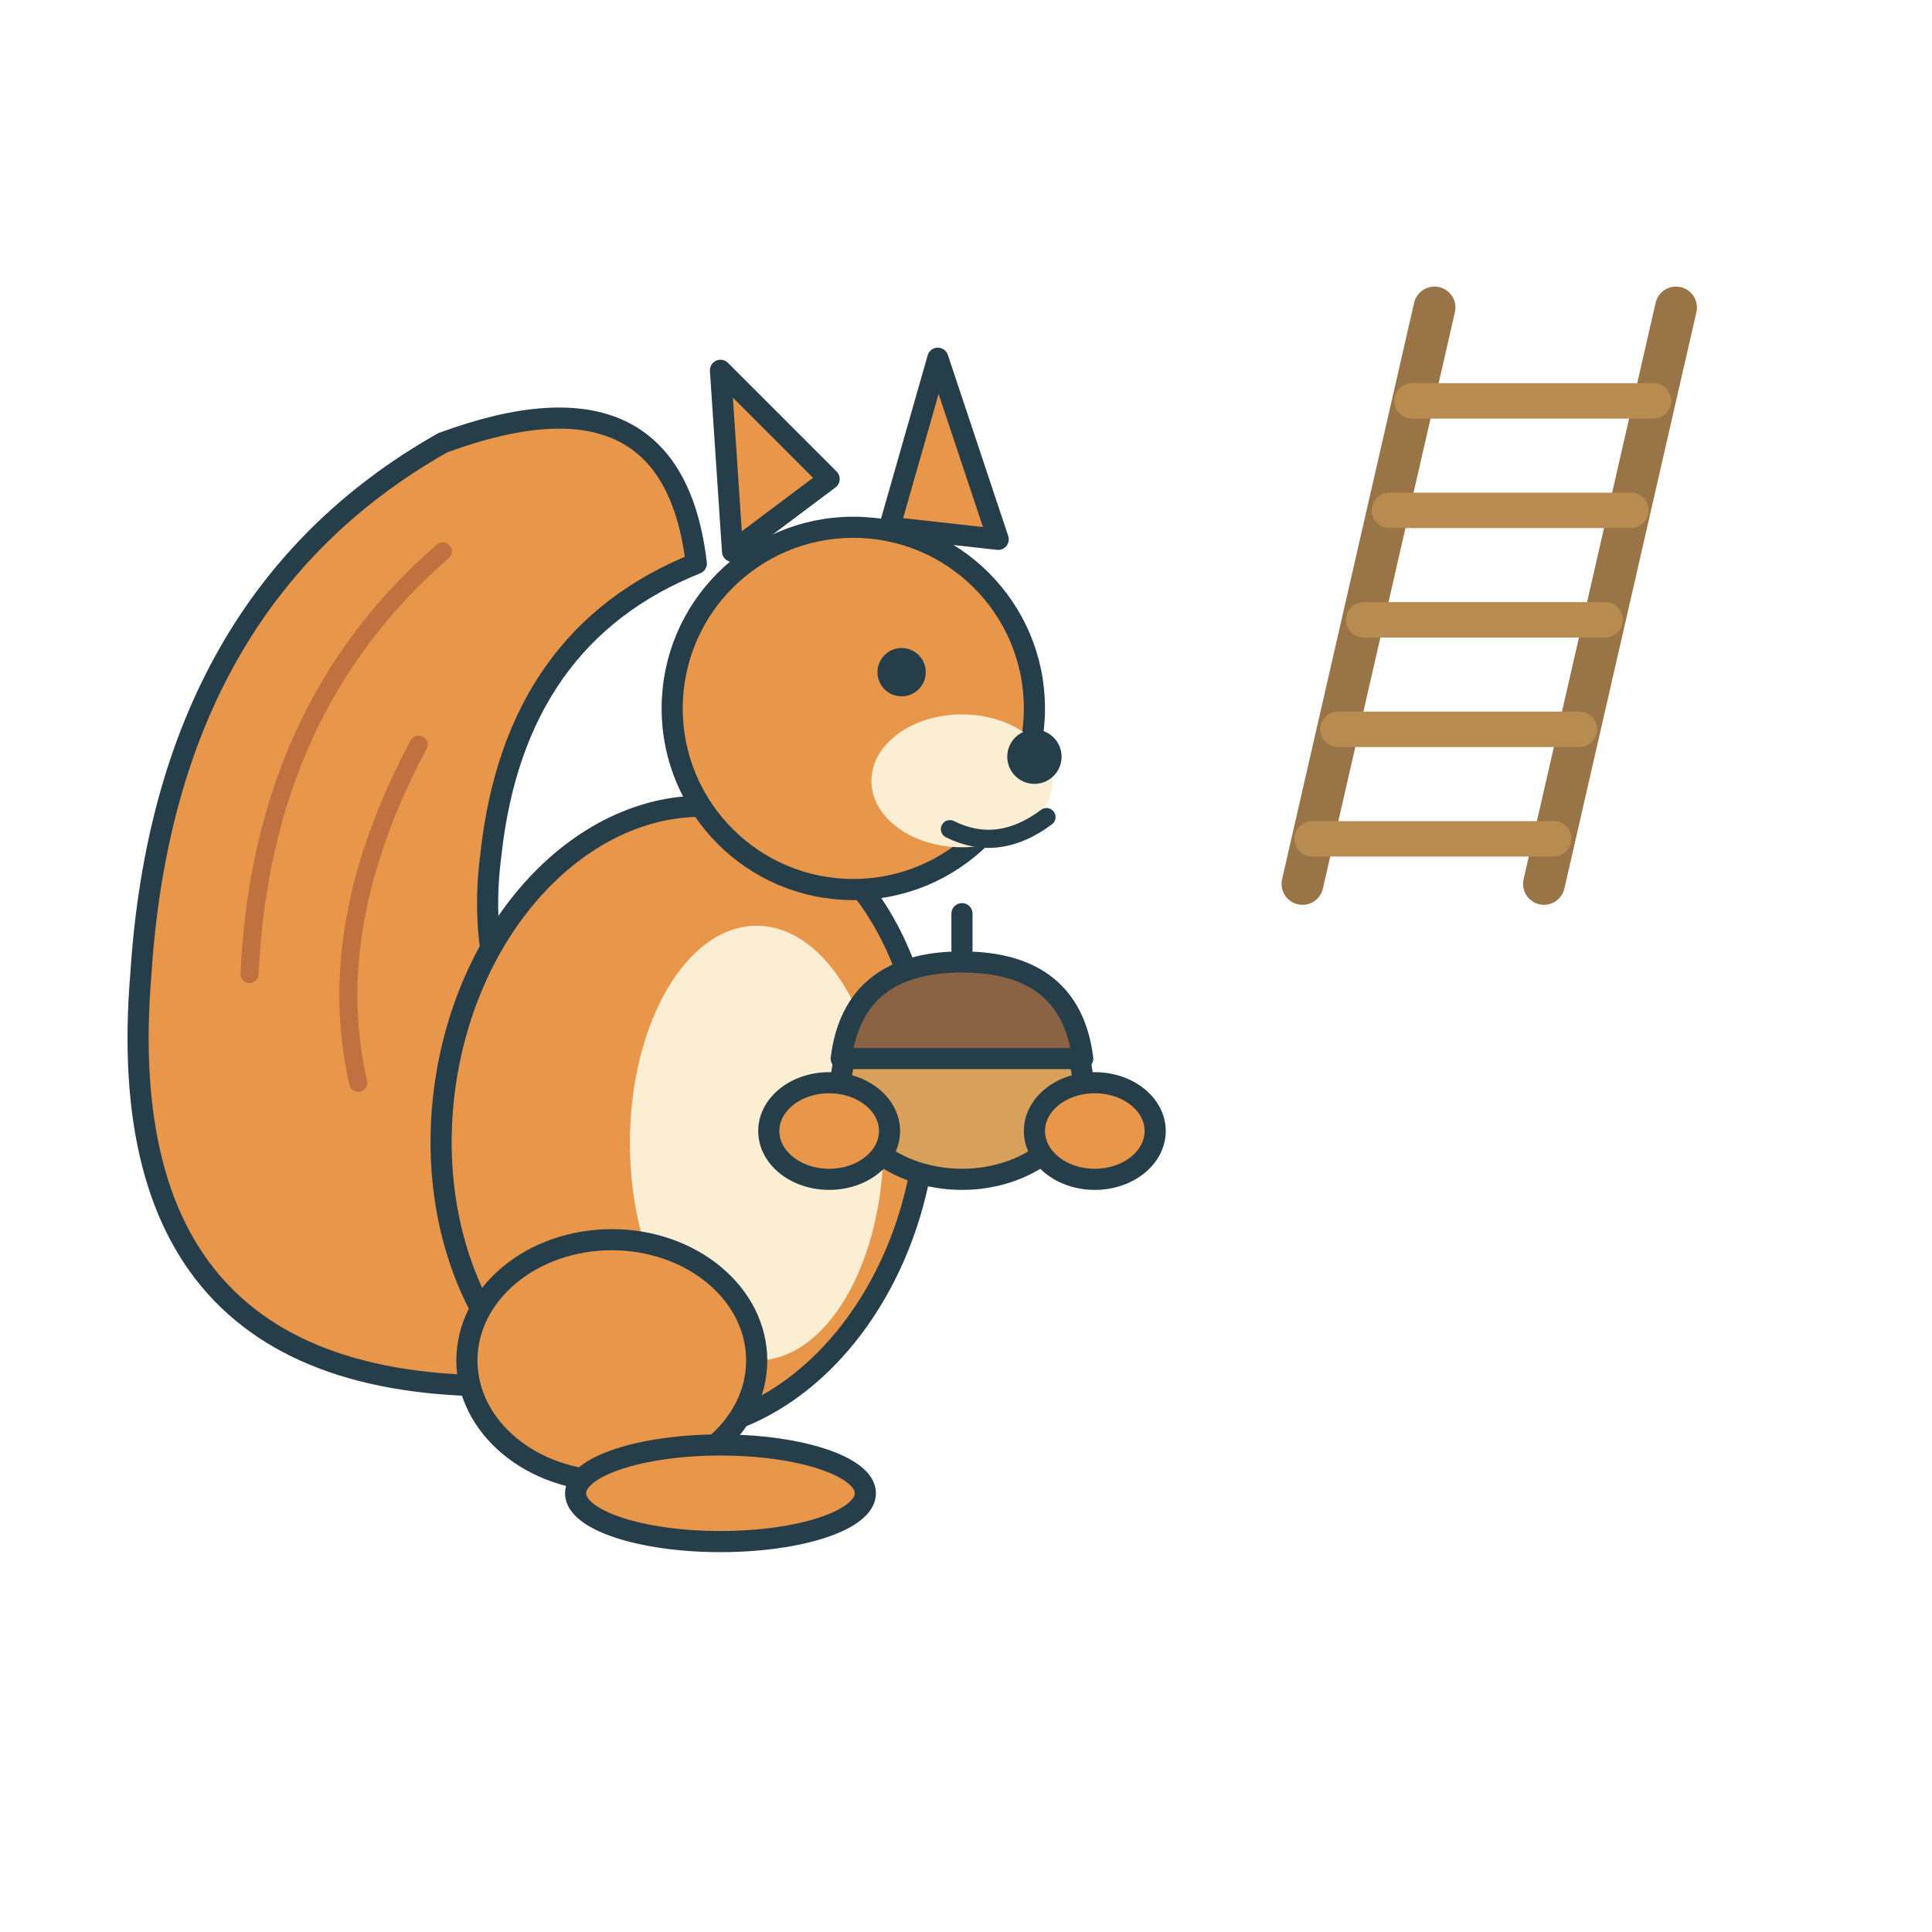
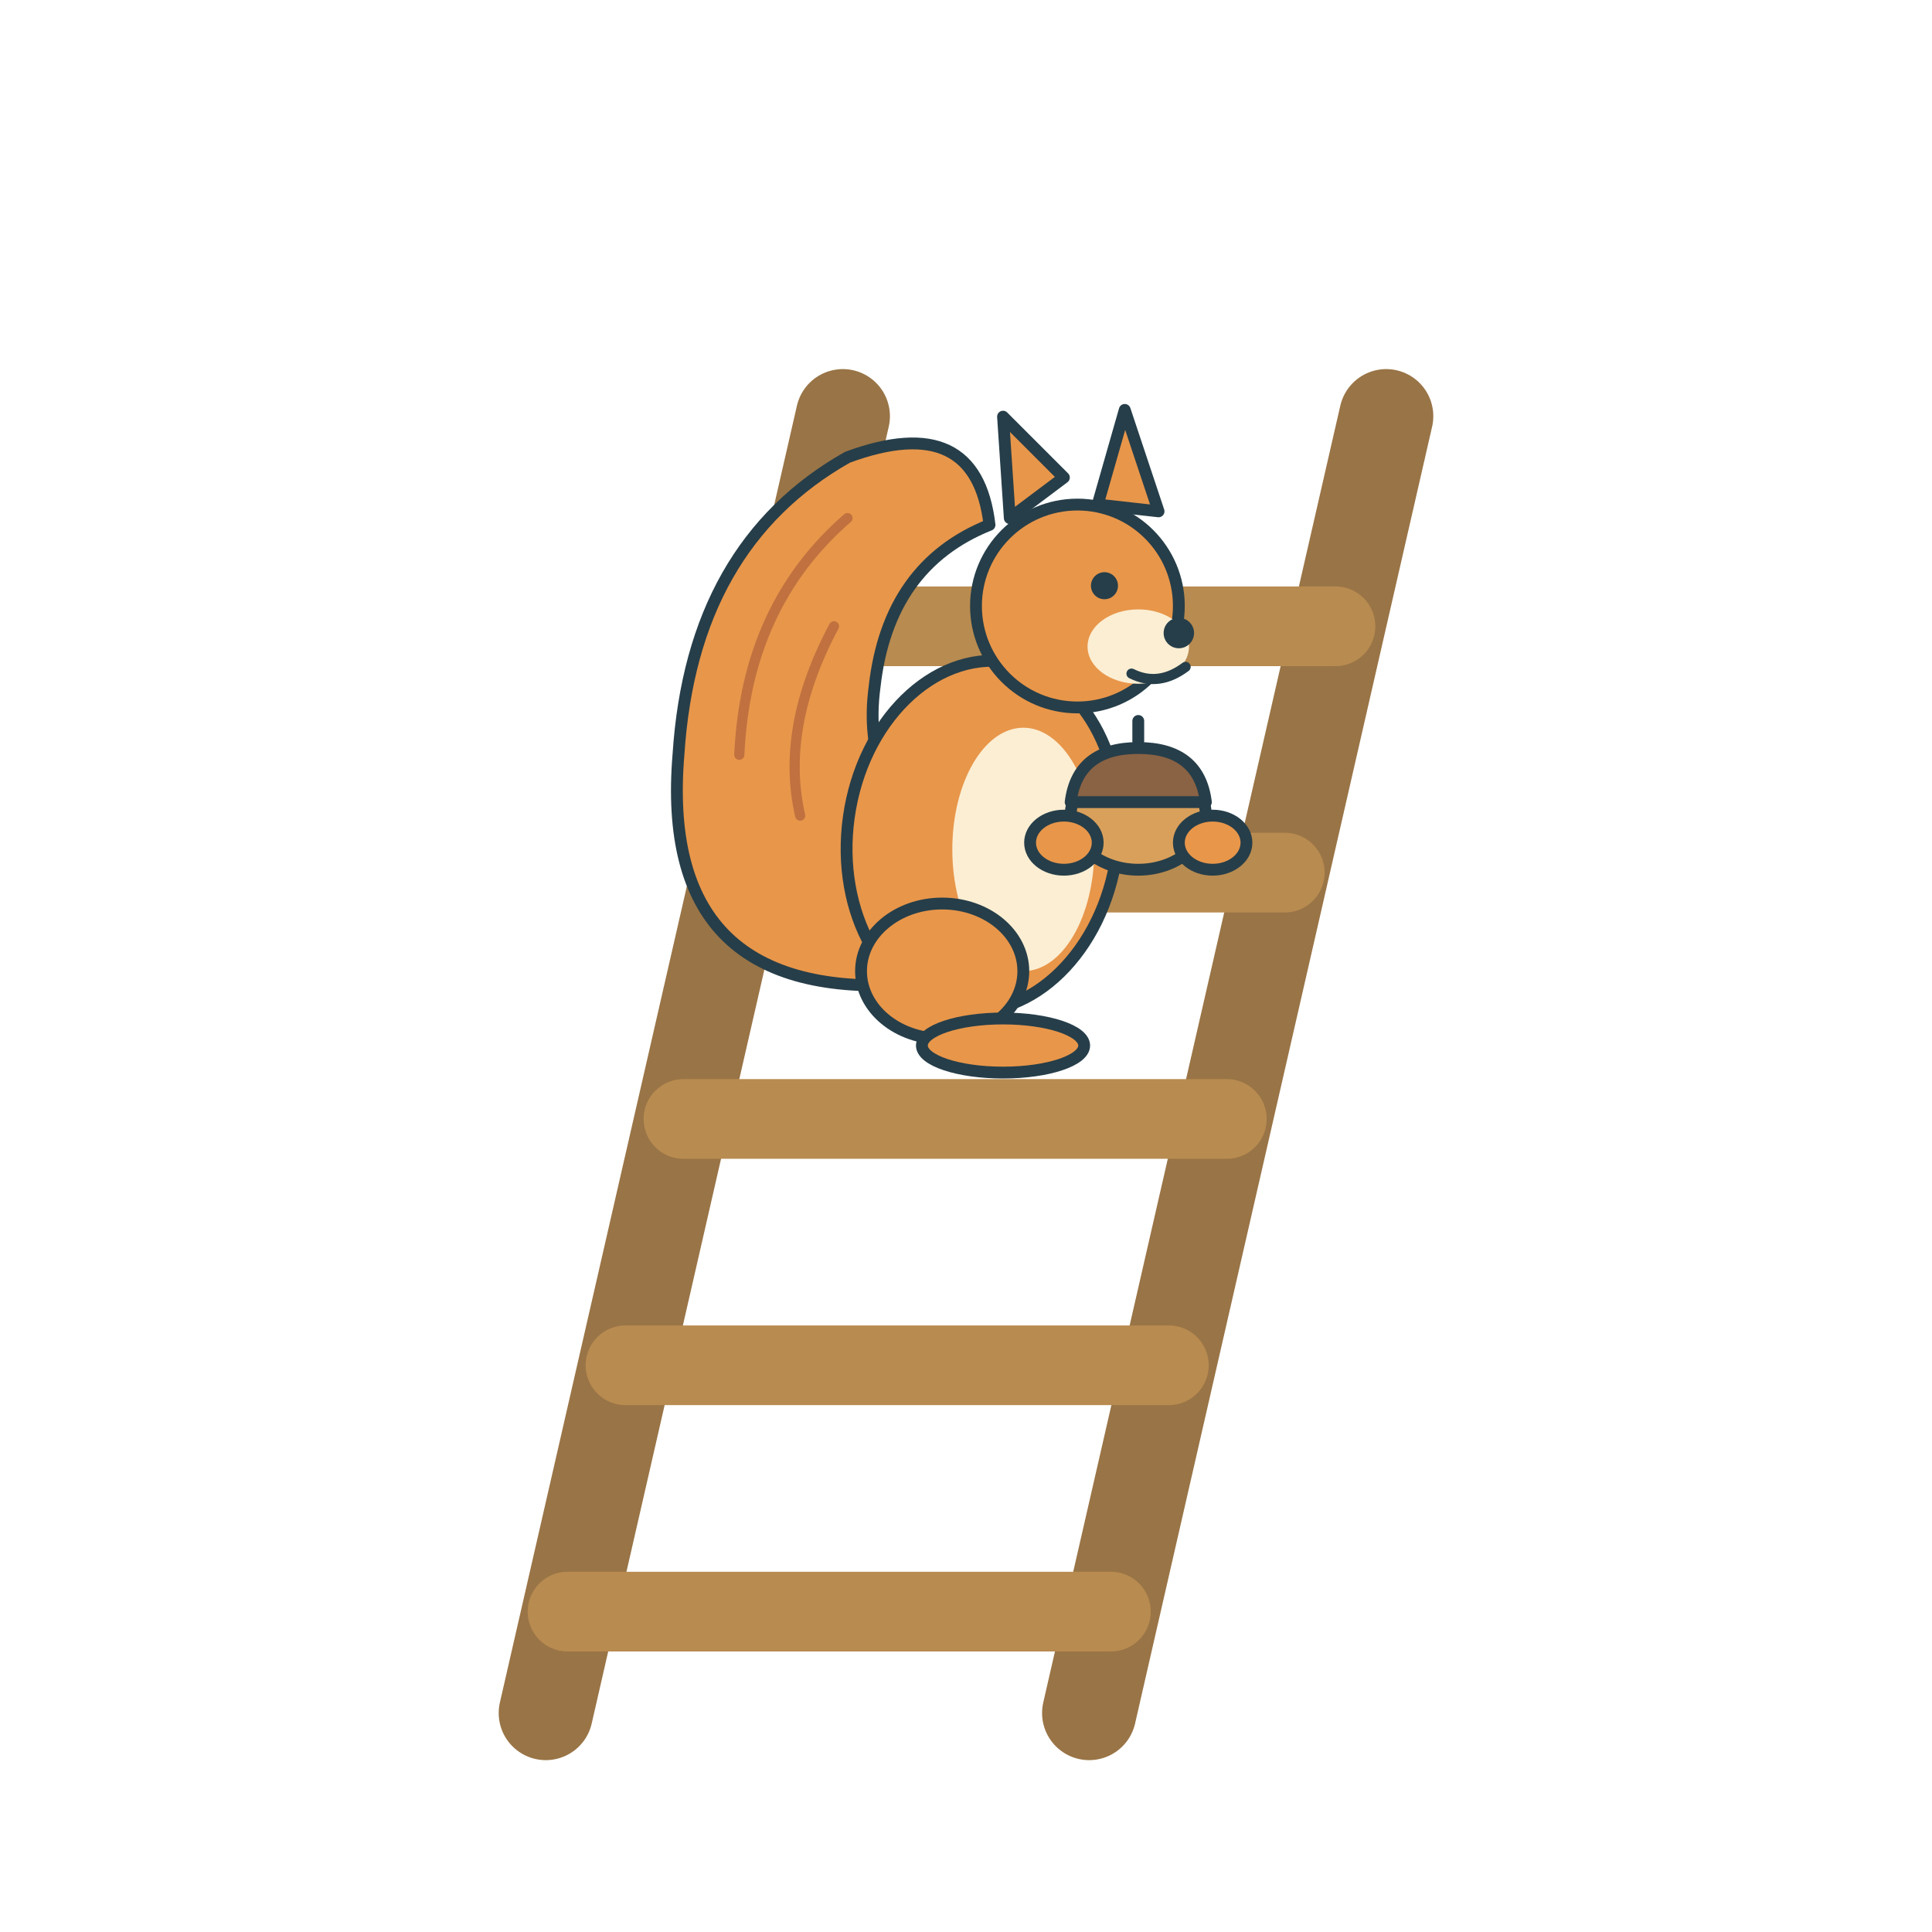
<svg xmlns="http://www.w3.org/2000/svg" viewBox="0 0 240 240">
  <g stroke="#263e49" stroke-width="3.5" stroke-linecap="round" stroke-linejoin="round">
-     <g transform="translate(-8 25) scale(.75)">
+     <g transform="translate(12 22) scale(.9)">
+       <path d="M62 212 L103 33 M137 212 L178 33" fill="none" stroke="#997446" stroke-width="13" />
+       <line x1="96" y1="62" x2="171" y2="62" stroke="#b88b50" stroke-width="11" />
+       <line x1="89" y1="96" x2="164" y2="96" stroke="#b88b50" stroke-width="11" />
+       <line x1="81" y1="130" x2="156" y2="130" stroke="#b88b50" stroke-width="11" />
+       <line x1="73" y1="164" x2="148" y2="164" stroke="#b88b50" stroke-width="11" />
+       <line x1="65" y1="198" x2="140" y2="198" stroke="#b88b50" stroke-width="11" />
+     </g>
+     <g transform="translate(70 40) scale(.42)">
      <g stroke="#263e49" stroke-width="3.5" stroke-linecap="round" stroke-linejoin="round">
        <path d="M100 196 Q28 200 34 128 Q38 66 84 40 Q122 26 126 60 Q96 72 92 108 Q88 138 112 156 Z" fill="#e8964a" />
        <path d="M52 128 Q54 84 84 58 M70 146 Q64 120 80 90" fill="none" stroke="#c0713f" stroke-width="3" />
        <ellipse cx="124" cy="152" rx="40" ry="52" fill="#e8964a" transform="rotate(8 124 152)" />
        <ellipse cx="136" cy="156" rx="21" ry="36" fill="#fbeed3" stroke="none" />
        <ellipse cx="112" cy="192" rx="24" ry="20" fill="#e8964a" />
        <ellipse cx="130" cy="214" rx="24" ry="8" fill="#e8964a" />
        <path d="M132 58 L130 28 L148 46 Z" fill="#e8964a" />
        <path d="M158 54 L166 26 L176 56 Z" fill="#e8964a" />
        <circle cx="152" cy="84" r="30" fill="#e8964a" />
        <ellipse cx="170" cy="96" rx="15" ry="11" fill="#fbeed3" stroke="none" />
        <circle cx="160" cy="78" r="4" fill="#263e49" stroke="none" />
        <circle cx="182" cy="92" r="4.5" fill="#263e49" stroke="none" />
        <path d="M168 104 Q176 108 184 102" fill="none" stroke-width="3" />
        <ellipse cx="170" cy="146" rx="20" ry="16" fill="#d9a05b" />
        <path d="M150 142 Q152 126 170 126 Q188 126 190 142 Z" fill="#8a6244" />
        <path d="M170 124 L170 118" fill="none" />
        <ellipse cx="148" cy="154" rx="10" ry="8" fill="#e8964a" />
        <ellipse cx="192" cy="154" rx="10" ry="8" fill="#e8964a" />
      </g>
    </g>
-     <g transform="translate(137 25) scale(.4)">
-       <path d="M62 212 L103 33 M137 212 L178 33" fill="none" stroke="#997446" stroke-width="13" />
-       <line x1="96" y1="62" x2="171" y2="62" stroke="#b88b50" stroke-width="11" />
-       <line x1="89" y1="96" x2="164" y2="96" stroke="#b88b50" stroke-width="11" />
-       <line x1="81" y1="130" x2="156" y2="130" stroke="#b88b50" stroke-width="11" />
-       <line x1="73" y1="164" x2="148" y2="164" stroke="#b88b50" stroke-width="11" />
-       <line x1="65" y1="198" x2="140" y2="198" stroke="#b88b50" stroke-width="11" />
-     </g>
  </g>
</svg>
